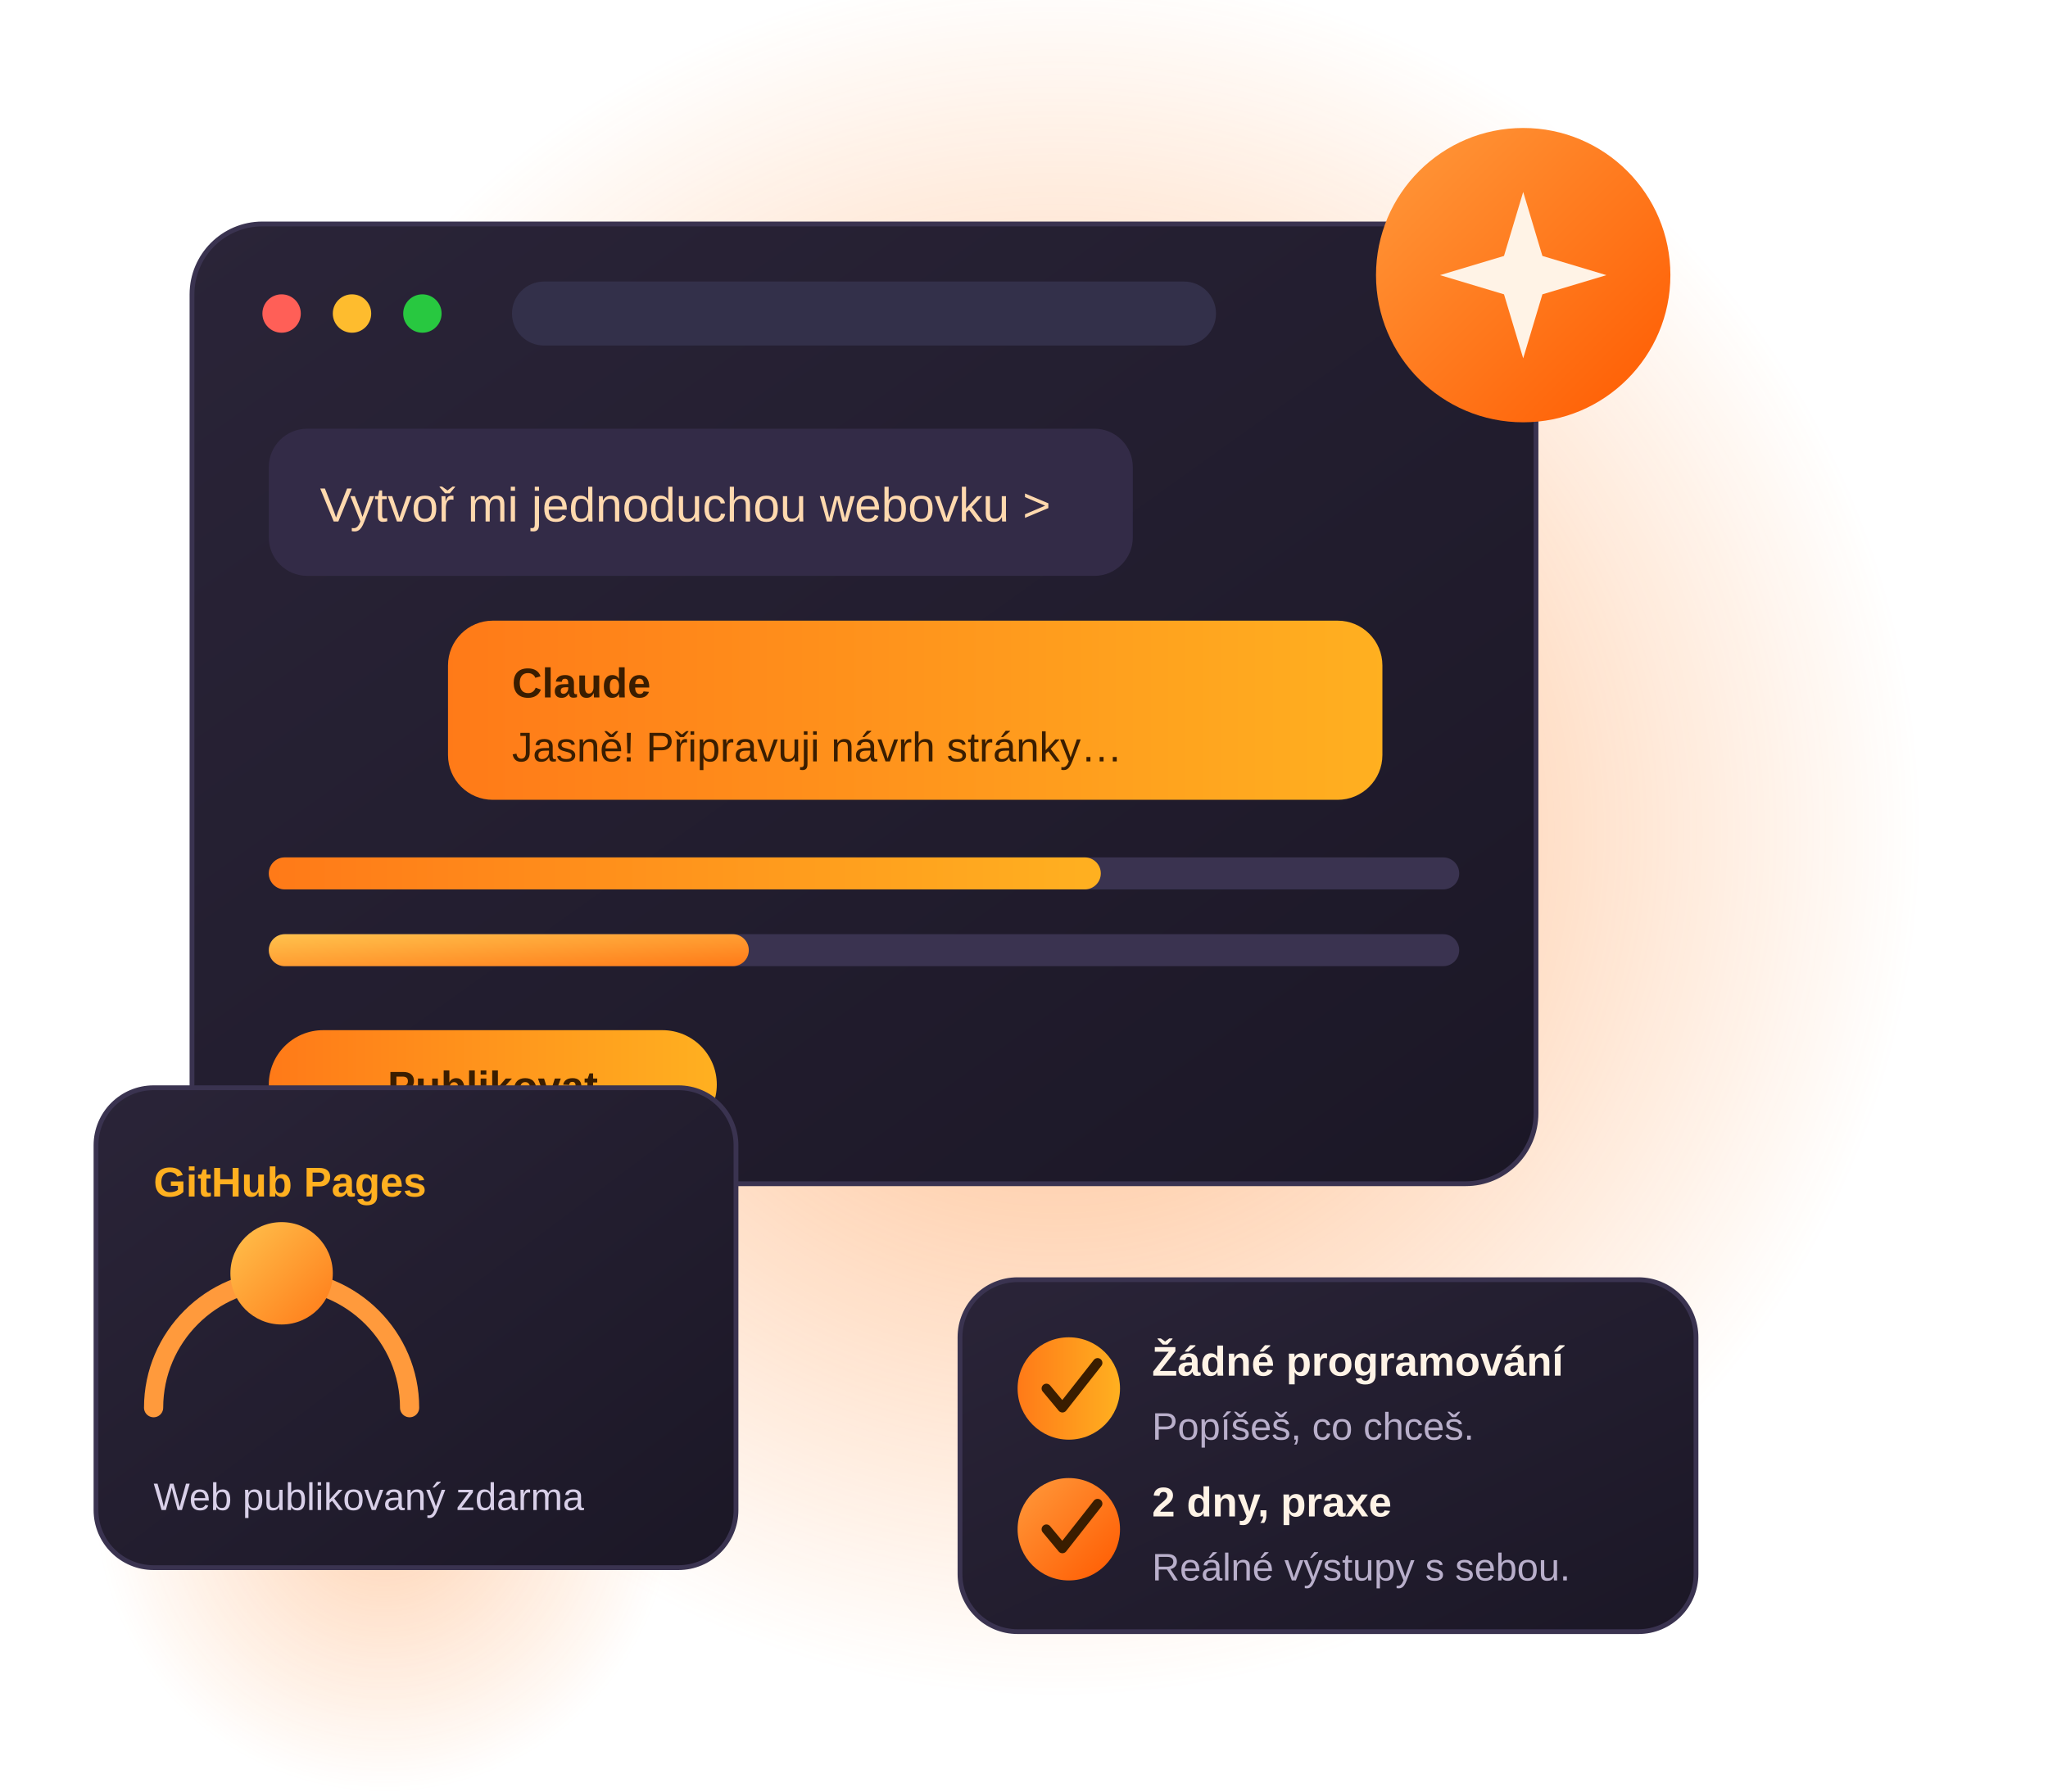
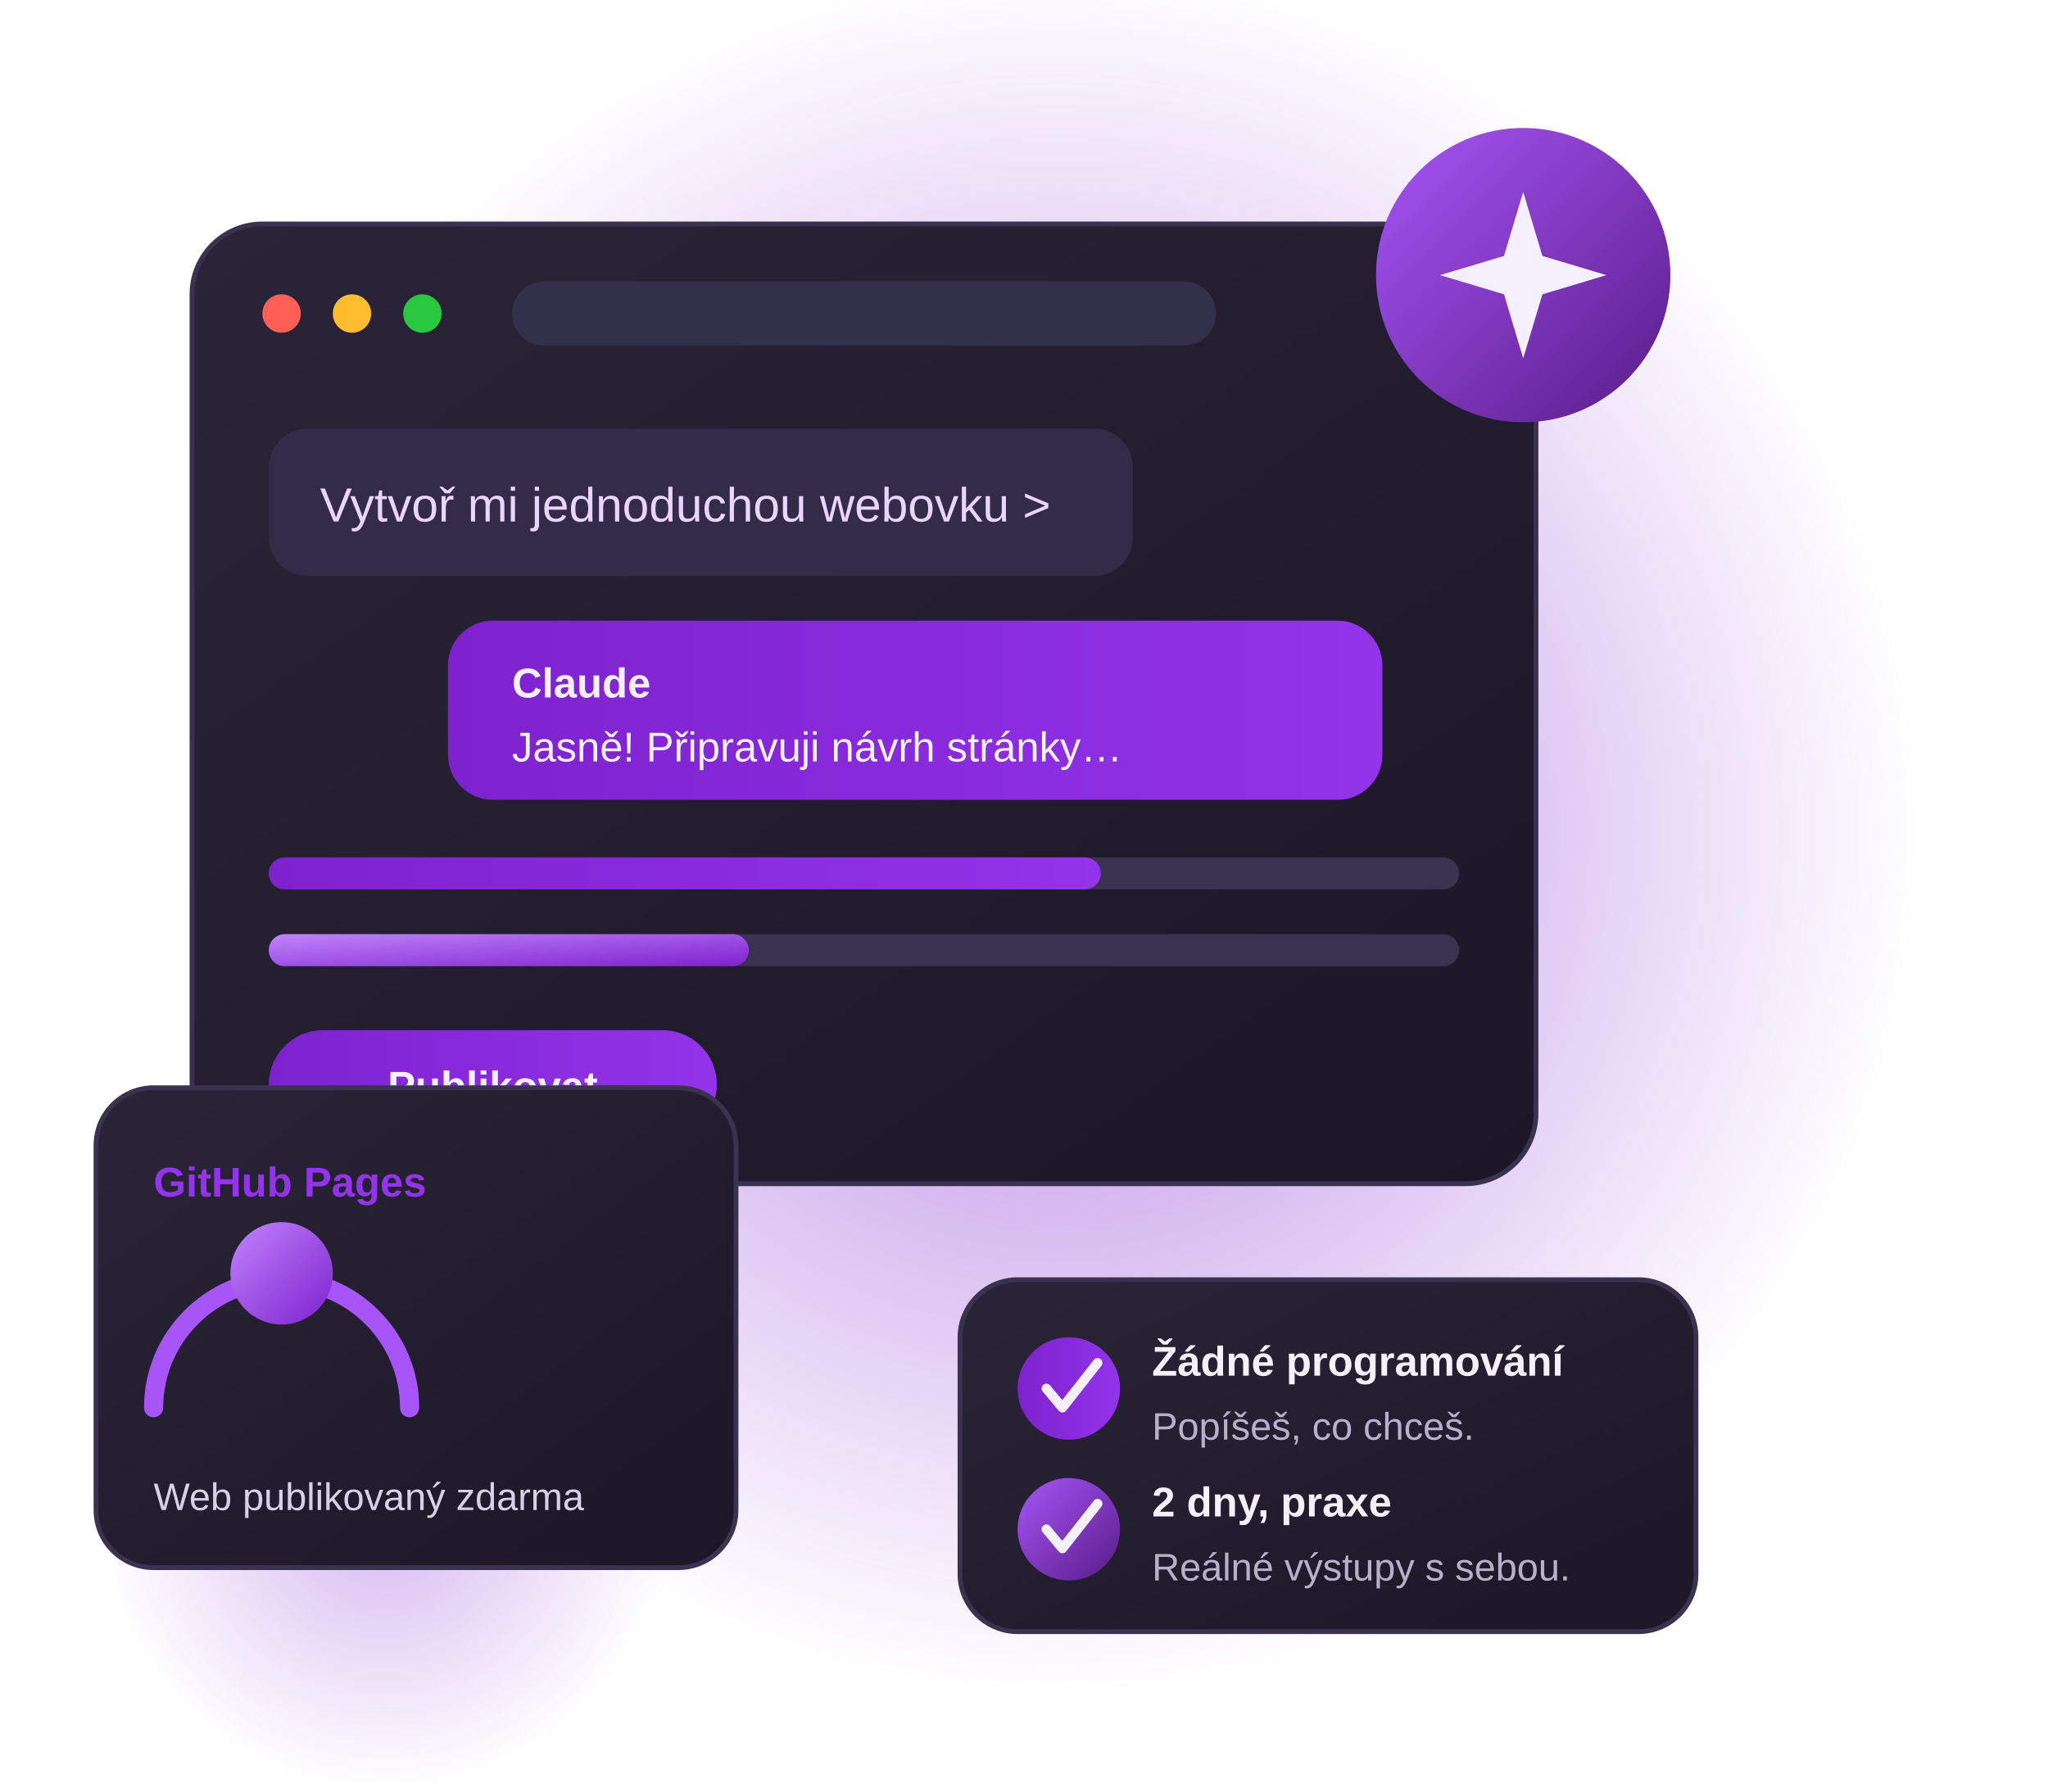
<svg xmlns="http://www.w3.org/2000/svg" viewBox="0 0 640 560" role="img" aria-labelledby="heroTitle">
  <defs>
    <linearGradient id="glow1" x1="0%" y1="0%" x2="100%" y2="100%">
-       <stop offset="0%" stop-color="#FF9A3C" />
-       <stop offset="100%" stop-color="#FF5A00" />
+       <stop offset="0%" stop-color="#A855F7" />
+       <stop offset="100%" stop-color="#581C87" />
    </linearGradient>
    <linearGradient id="glow2" x1="0%" y1="0%" x2="100%" y2="100%">
-       <stop offset="0%" stop-color="#FFC24D" />
-       <stop offset="100%" stop-color="#FF7A18" />
+       <stop offset="0%" stop-color="#C084FC" />
+       <stop offset="100%" stop-color="#7E22CE" />
    </linearGradient>
    <linearGradient id="cardGrad" x1="0%" y1="0%" x2="100%" y2="100%">
      <stop offset="0%" stop-color="#2A2438" />
      <stop offset="100%" stop-color="#1B1726" />
    </linearGradient>
    <linearGradient id="barGrad" x1="0%" y1="0%" x2="100%" y2="0%">
-       <stop offset="0%" stop-color="#FF7A18" />
-       <stop offset="100%" stop-color="#FFB020" />
+       <stop offset="0%" stop-color="#7E22CE" />
+       <stop offset="100%" stop-color="#9333EA" />
    </linearGradient>
    <radialGradient id="softGlow" cx="50%" cy="50%" r="50%">
-       <stop offset="0%" stop-color="#FF7A18" stop-opacity="0.55" />
-       <stop offset="100%" stop-color="#FF7A18" stop-opacity="0" />
+       <stop offset="0%" stop-color="#7E22CE" stop-opacity="0.55" />
+       <stop offset="100%" stop-color="#7E22CE" stop-opacity="0" />
    </radialGradient>
  </defs>
  <circle cx="330" cy="260" r="270" fill="url(#softGlow)" />
  <circle cx="120" cy="470" r="90" fill="url(#softGlow)" opacity="0.6" />
  <g transform="translate(60,70)">
    <rect x="0" y="0" width="420" height="300" rx="22" fill="url(#cardGrad)" stroke="#3A3350" stroke-width="1.5" />
    <circle cx="28" cy="28" r="6" fill="#FF5F57" />
    <circle cx="50" cy="28" r="6" fill="#FEBC2E" />
    <circle cx="72" cy="28" r="6" fill="#28C840" />
    <rect x="100" y="18" width="220" height="20" rx="10" fill="#33304A" />
    <g transform="translate(24,64)">
      <rect x="0" y="0" width="270" height="46" rx="12" fill="#332B47" />
-       <text x="16" y="29" font-family="Arial, sans-serif" font-size="15" fill="#FFD9AE">Vytvoř mi jednoduchou webovku &gt;</text>
+       <text x="16" y="29" font-family="Arial, sans-serif" font-size="15" fill="#E9D5FF">Vytvoř mi jednoduchou webovku &gt;</text>
    </g>
    <g transform="translate(80,124)">
      <rect x="0" y="0" width="292" height="56" rx="14" fill="url(#barGrad)" />
-       <text x="20" y="24" font-family="Arial, sans-serif" font-size="13" fill="#3A1D00" font-weight="700">Claude</text>
-       <text x="20" y="44" font-family="Arial, sans-serif" font-size="13" fill="#3A1D00">Jasně! Připravuji návrh stránky…</text>
+       <text x="20" y="24" font-family="Arial, sans-serif" font-size="13" fill="#F5F0FF" font-weight="700">Claude</text>
+       <text x="20" y="44" font-family="Arial, sans-serif" font-size="13" fill="#F5F0FF">Jasně! Připravuji návrh stránky…</text>
    </g>
    <rect x="24" y="198" width="372" height="10" rx="5" fill="#3A3350" />
    <rect x="24" y="198" width="260" height="10" rx="5" fill="url(#barGrad)" />
    <rect x="24" y="222" width="372" height="10" rx="5" fill="#3A3350" />
    <rect x="24" y="222" width="150" height="10" rx="5" fill="url(#glow2)" />
    <g transform="translate(24,252)">
      <rect x="0" y="0" width="140" height="34" rx="17" fill="url(#barGrad)" />
-       <text x="70" y="22" font-family="Arial, sans-serif" font-size="13" fill="#3A1D00" font-weight="700" text-anchor="middle">Publikovat</text>
+       <text x="70" y="22" font-family="Arial, sans-serif" font-size="13" fill="#F5F0FF" font-weight="700" text-anchor="middle">Publikovat</text>
    </g>
  </g>
  <g transform="translate(430,40)">
    <circle cx="46" cy="46" r="46" fill="url(#glow1)" />
-     <path d="M46 20 L52 40 L72 46 L52 52 L46 72 L40 52 L20 46 L40 40 Z" fill="#FFF3E6" />
+     <path d="M46 20 L52 40 L72 46 L52 52 L46 72 L40 52 L20 46 L40 40 Z" fill="#F5F0FF" />
  </g>
  <g transform="translate(30,340)">
    <rect x="0" y="0" width="200" height="150" rx="18" fill="url(#cardGrad)" stroke="#3A3350" stroke-width="1.5" />
-     <text x="18" y="34" font-family="Arial, sans-serif" font-size="13" fill="#FFB020" font-weight="700">GitHub Pages</text>
-     <path d="M18 100 c0-22 18-40 40-40 s40 18 40 40" fill="none" stroke="#FF9A3C" stroke-width="6" stroke-linecap="round" />
+     <text x="18" y="34" font-family="Arial, sans-serif" font-size="13" fill="#9333EA" font-weight="700">GitHub Pages</text>
+     <path d="M18 100 c0-22 18-40 40-40 s40 18 40 40" fill="none" stroke="#A855F7" stroke-width="6" stroke-linecap="round" />
    <circle cx="58" cy="58" r="16" fill="url(#glow2)" />
    <text x="18" y="132" font-family="Arial, sans-serif" font-size="12" fill="#D8CFE8">Web publikovaný zdarma</text>
  </g>
  <g transform="translate(300,400)">
    <rect x="0" y="0" width="230" height="110" rx="18" fill="url(#cardGrad)" stroke="#3A3350" stroke-width="1.5" />
    <circle cx="34" cy="34" r="16" fill="url(#barGrad)" />
-     <path d="M27 34 l5 6 l11 -14" fill="none" stroke="#3A1D00" stroke-width="3" stroke-linecap="round" stroke-linejoin="round" />
-     <text x="60" y="30" font-family="Arial, sans-serif" font-size="13" fill="#FFF3E6" font-weight="700">Žádné programování</text>
+     <path d="M27 34 l5 6 l11 -14" fill="none" stroke="#F5F0FF" stroke-width="3" stroke-linecap="round" stroke-linejoin="round" />
+     <text x="60" y="30" font-family="Arial, sans-serif" font-size="13" fill="#F5F0FF" font-weight="700">Žádné programování</text>
    <text x="60" y="50" font-family="Arial, sans-serif" font-size="12" fill="#B9AFCB">Popíšeš, co chceš.</text>
    <circle cx="34" cy="78" r="16" fill="url(#glow1)" />
-     <path d="M27 78 l5 6 l11 -14" fill="none" stroke="#3A1D00" stroke-width="3" stroke-linecap="round" stroke-linejoin="round" />
-     <text x="60" y="74" font-family="Arial, sans-serif" font-size="13" fill="#FFF3E6" font-weight="700">2 dny, praxe</text>
+     <path d="M27 78 l5 6 l11 -14" fill="none" stroke="#F5F0FF" stroke-width="3" stroke-linecap="round" stroke-linejoin="round" />
+     <text x="60" y="74" font-family="Arial, sans-serif" font-size="13" fill="#F5F0FF" font-weight="700">2 dny, praxe</text>
    <text x="60" y="94" font-family="Arial, sans-serif" font-size="12" fill="#B9AFCB">Reálné výstupy s sebou.</text>
  </g>
</svg>
